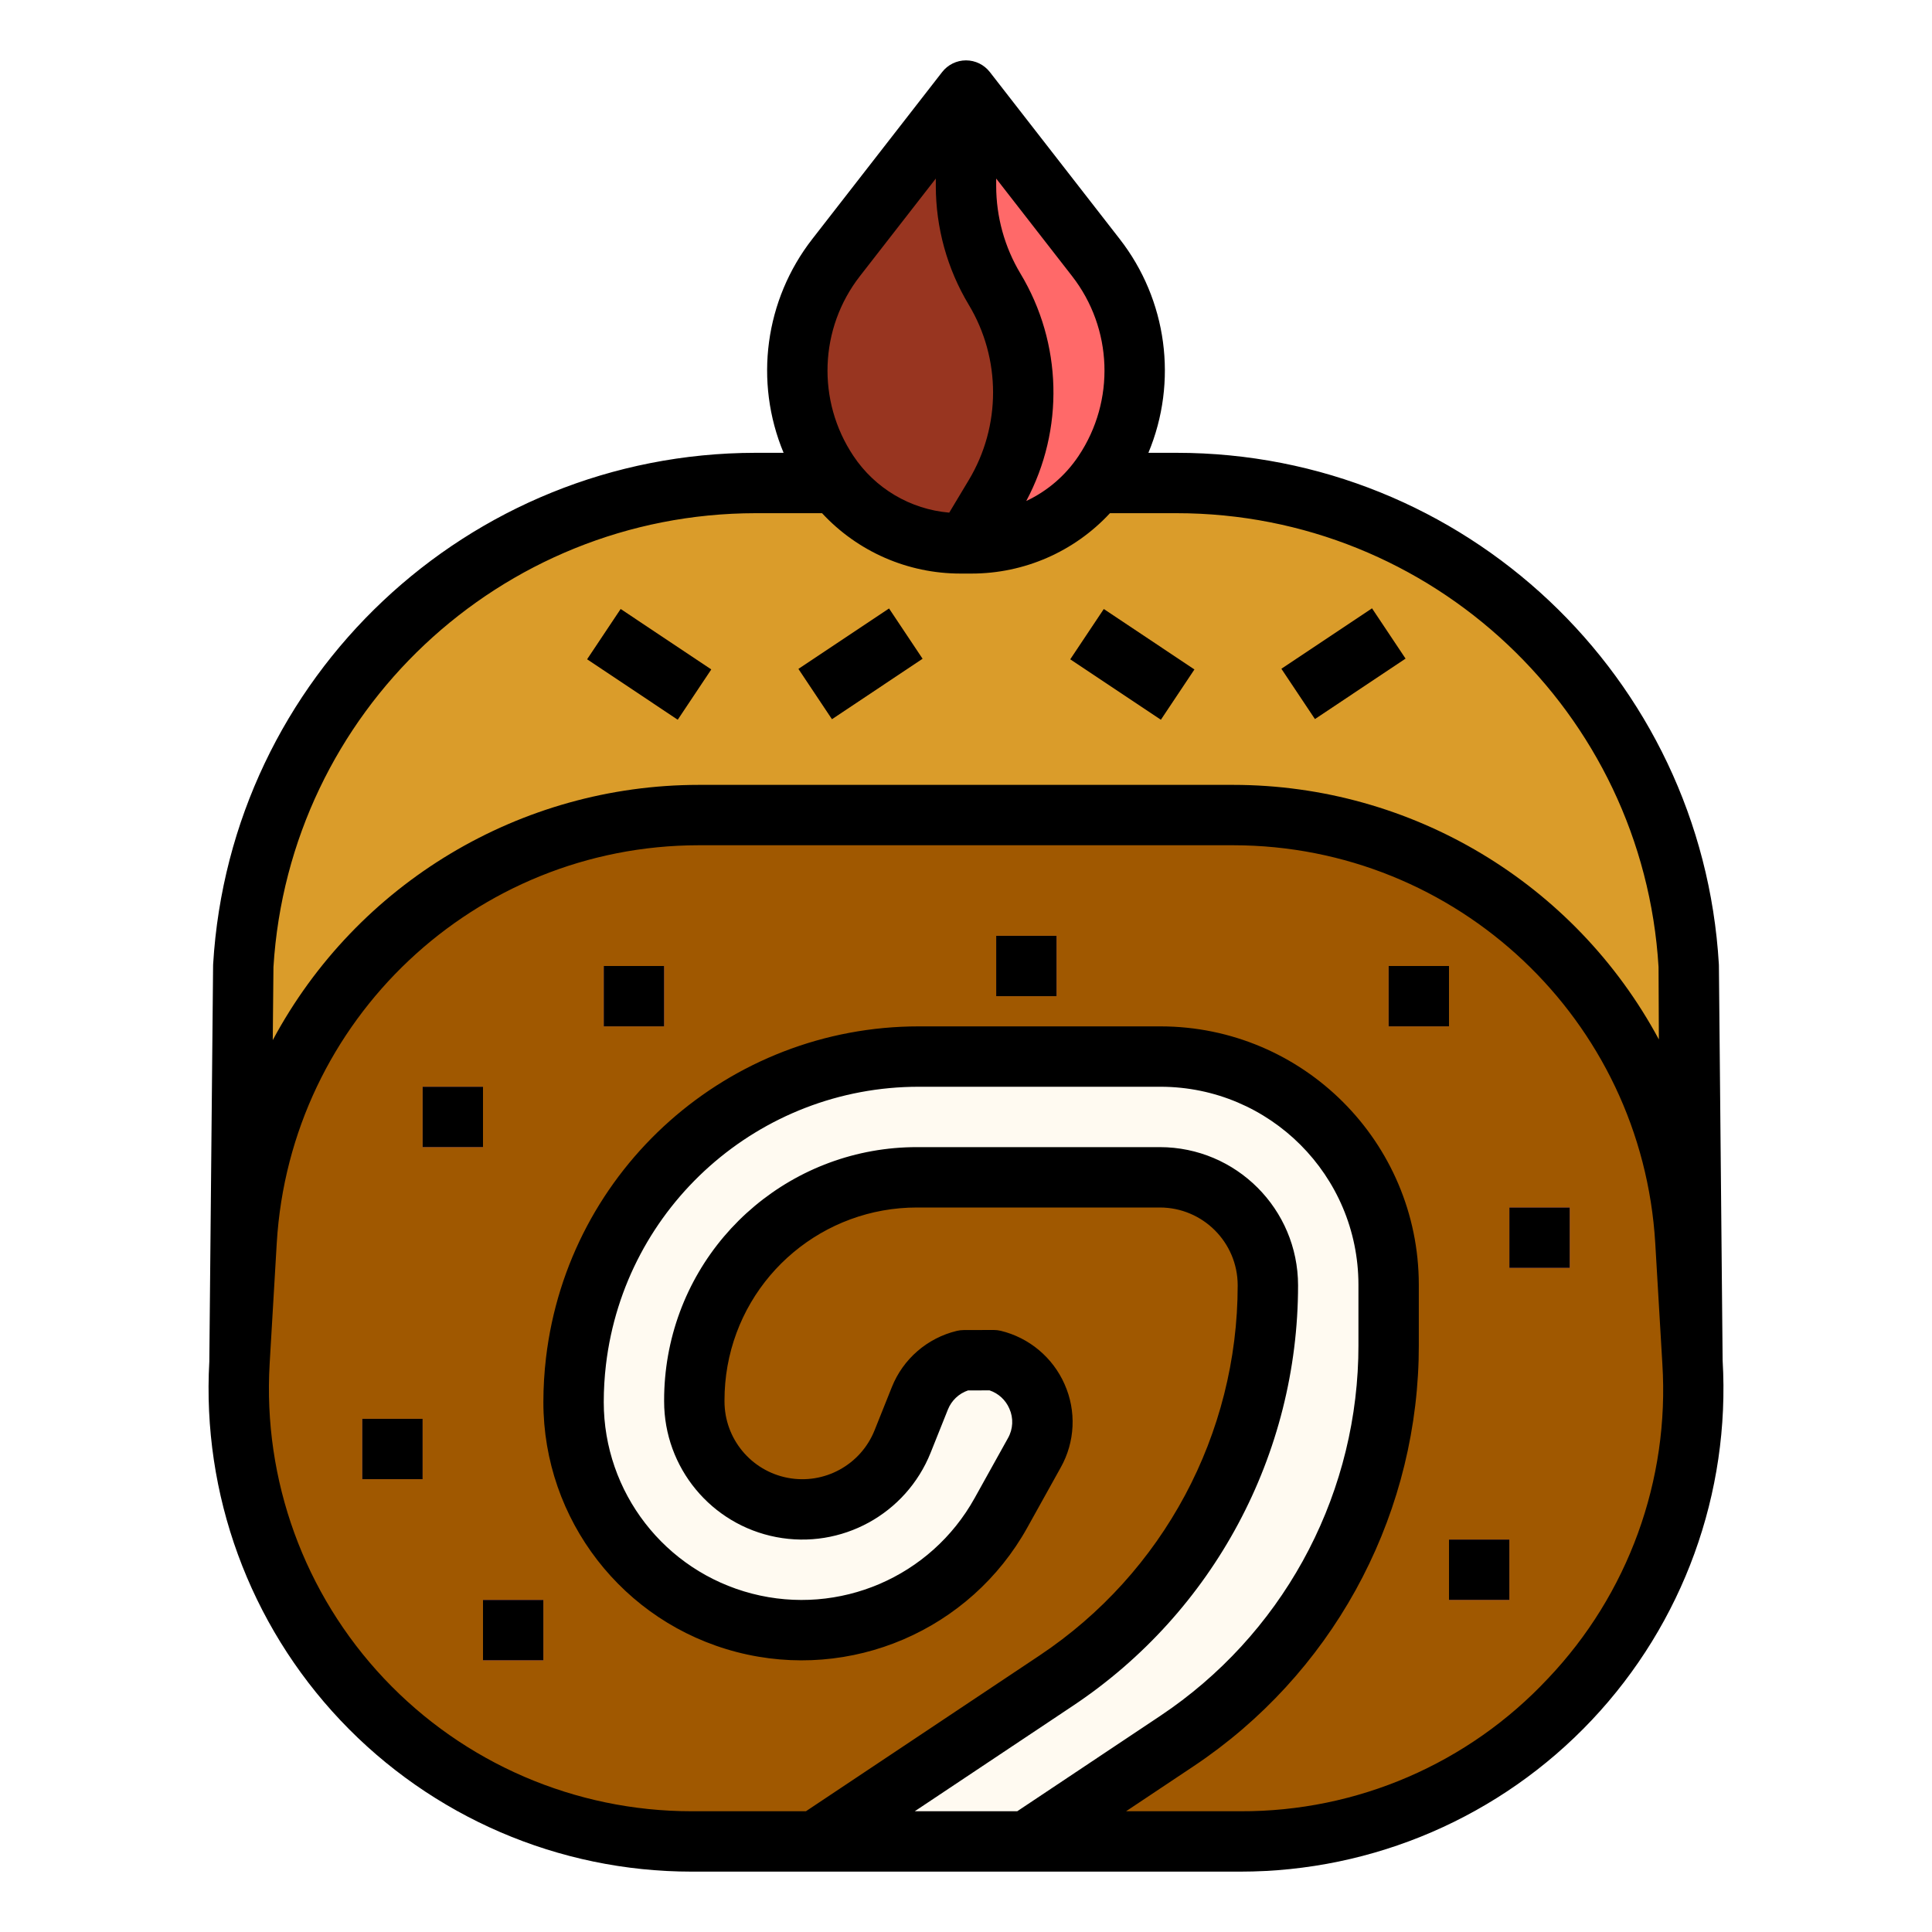
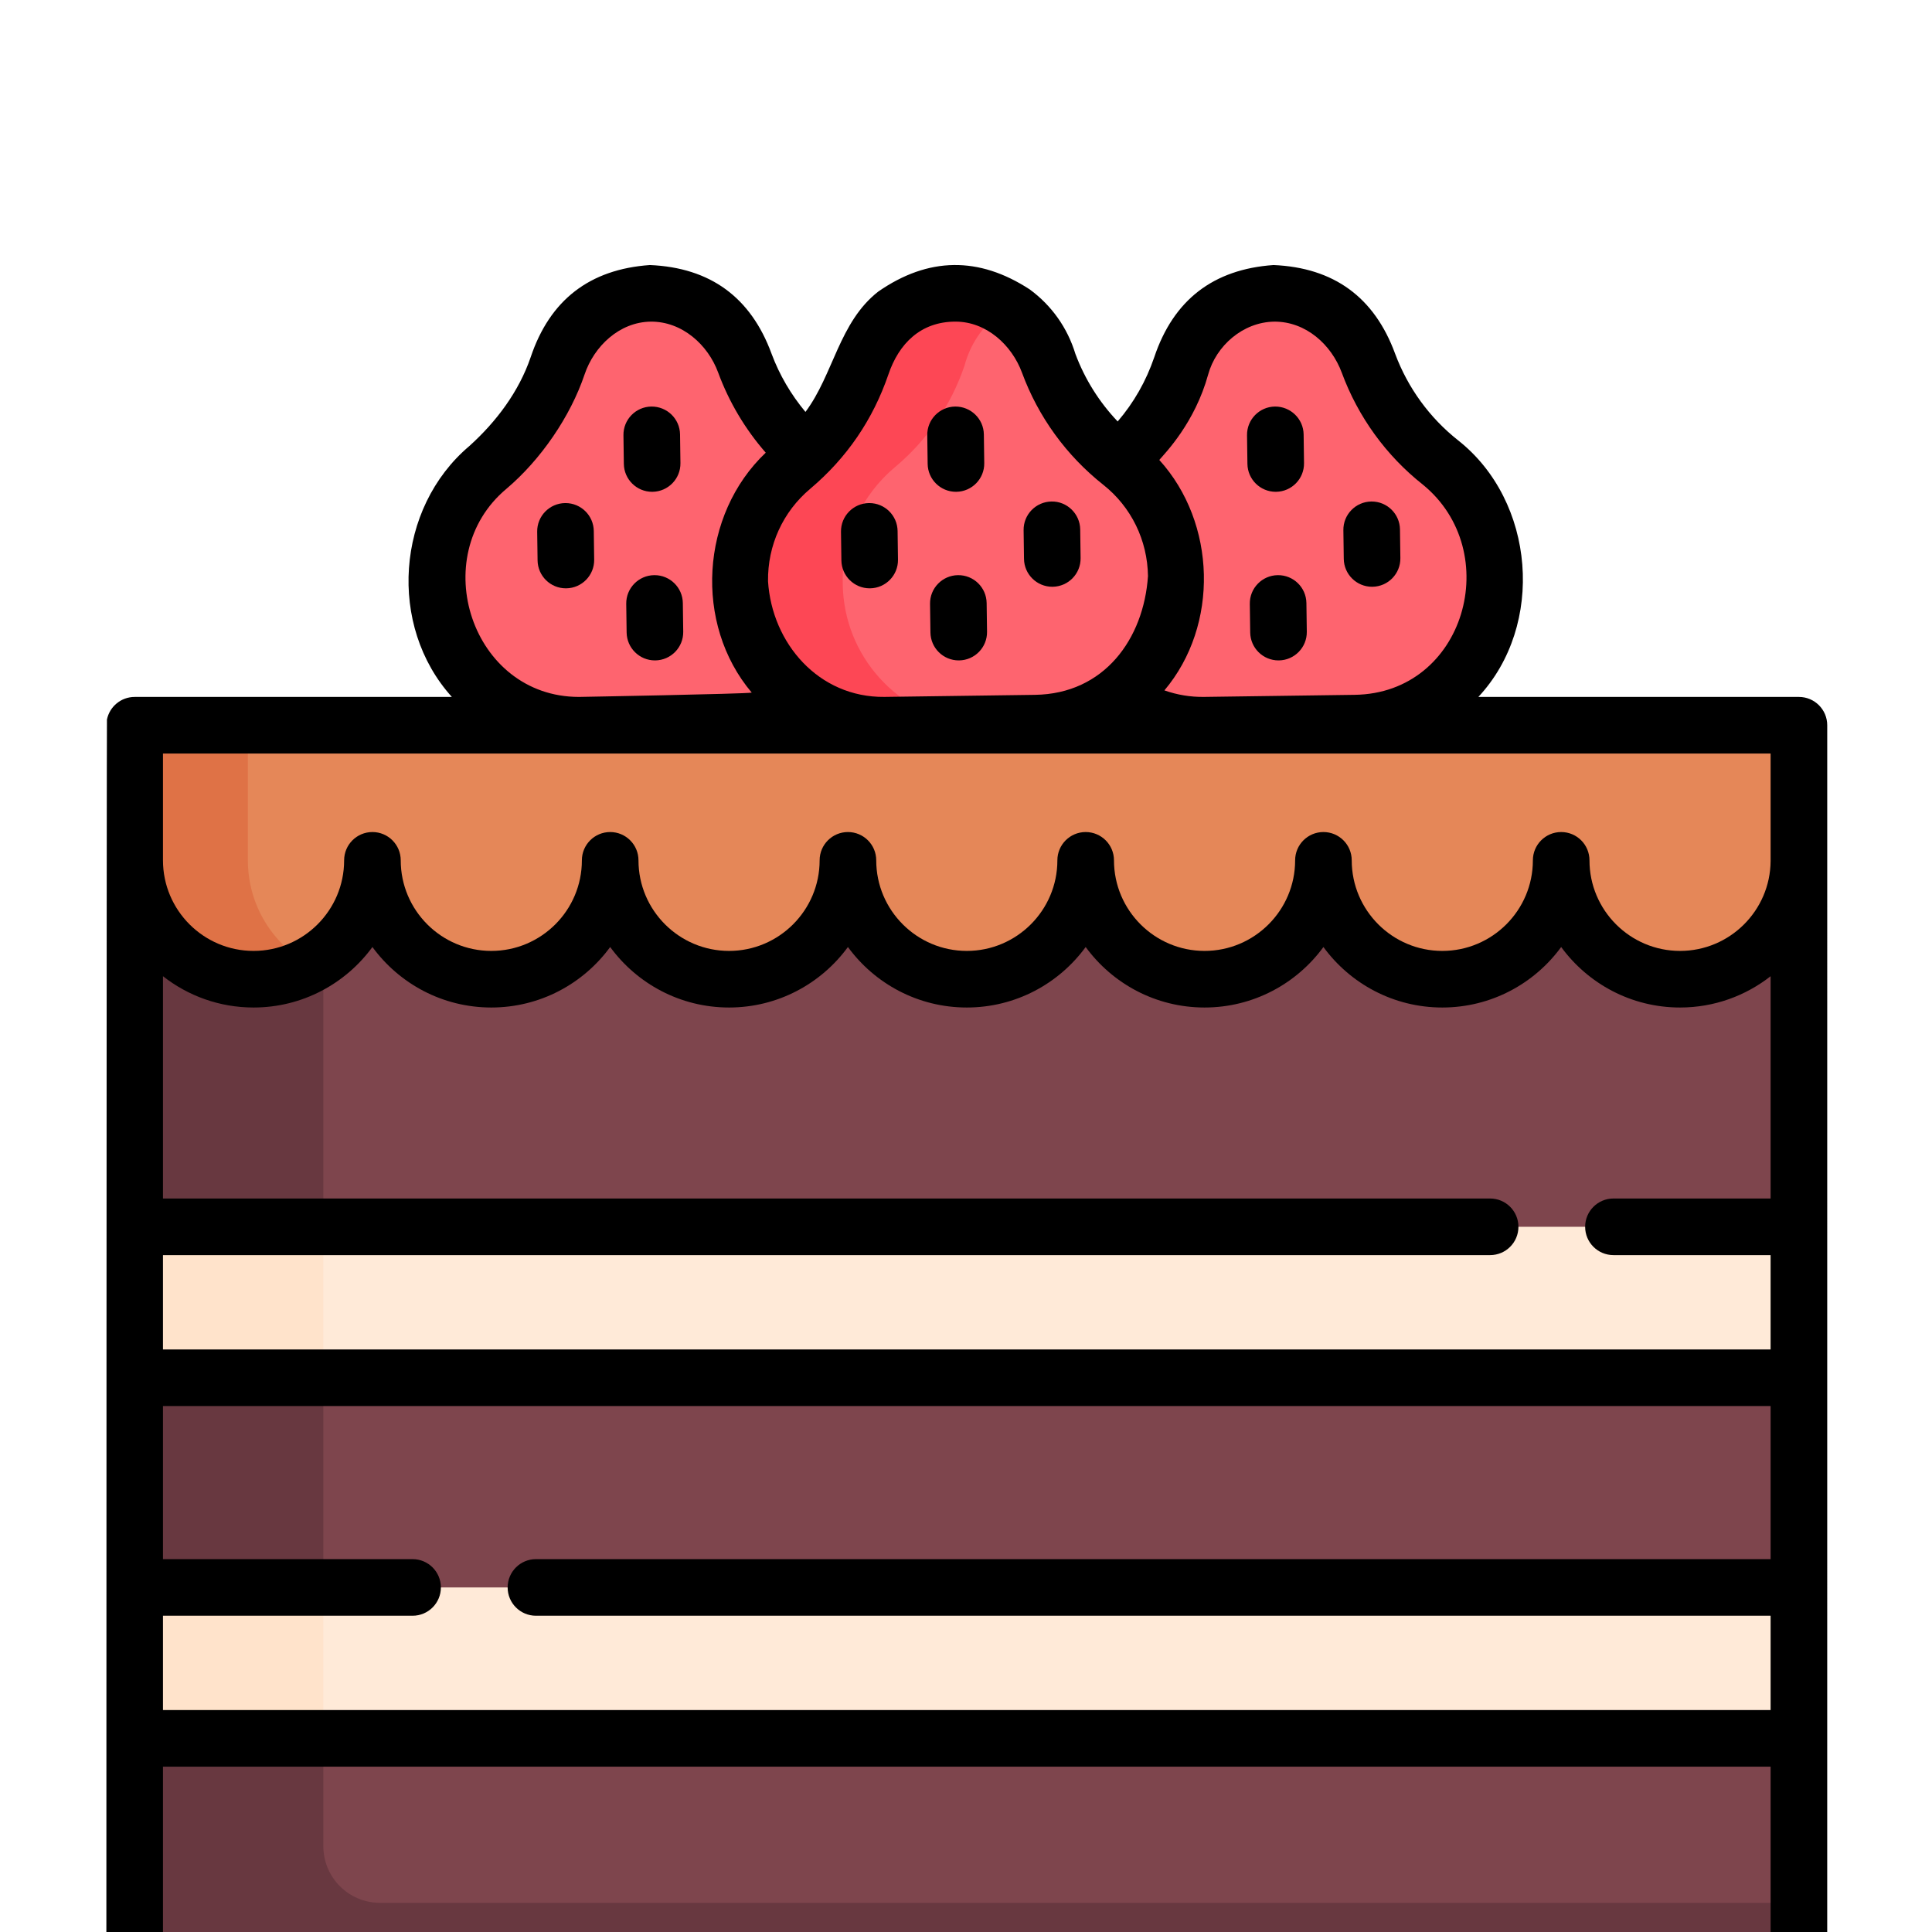
<svg xmlns="http://www.w3.org/2000/svg" version="1.1" width="512" height="512" x="0" y="0" viewBox="0 0 512 512" style="enable-background:new 0 0 512 512" xml:space="preserve" class="">
-   <g>
-     <g id="filled_outline" data-name="filled outline">
-       <path d="m65.356 240.953-1.883 120 384.527-.953-.471-104a135.985 135.985 0 0 0 -135.75-128h-111.558a135.985 135.985 0 0 0 -135.75 128" fill="#da9c2a" data-original="#da922a" style="" class="" />
-       <path d="m328.734 488h-145.468a120 120 0 0 1 -119.793-127.047l1.883-32a120 120 0 0 1 119.793-112.953h141.7a120 120 0 0 1 119.795 112.953l1.883 32a120 120 0 0 1 -119.793 127.047z" fill="#a05800" data-original="#ffb1b5" style="" class="" />
-       <path d="m272 488 39.938-26.625a125.9 125.9 0 0 0 56.062-104.753v-16.184a60.438 60.438 0 0 0 -60.438-60.438h-64a91.562 91.562 0 0 0 -91.562 91.562 60.438 60.438 0 0 0 60.438 60.438 60.437 60.437 0 0 0 52.832-31.087l8.838-15.908a16.831 16.831 0 0 0 -14.708-25.005 16.831 16.831 0 0 0 -15.627 10.58l-4.573 11.428a28.622 28.622 0 0 1 -26.578 17.992 28.621 28.621 0 0 1 -28.622-28.622v-.306a59.071 59.071 0 0 1 59.072-59.072h64.306a28.621 28.621 0 0 1 28.622 28.622 125.9 125.9 0 0 1 -56.062 104.753l-63.938 42.625z" fill="#fffaf1" data-original="#fbd699" style="" class="" />
-       <path d="m164 161.578h16v28.844h-16z" fill="#a45e14" transform="matrix(.555 -.832 .832 .555 -69.849 221.485)" data-original="#a45e14" style="" class="" />
-       <path d="m213.578 168h28.844v16h-28.844z" fill="#a45e14" transform="matrix(.832 -.555 .555 .832 -59.335 156.031)" data-original="#a45e14" style="" class="" />
-       <path d="m292 161.578h16v28.844h-16z" fill="#a45e14" transform="matrix(.555 -.832 .832 .555 -12.851 327.988)" data-original="#a45e14" style="" class="" />
-       <path d="m341.578 168h28.844v16h-28.844z" fill="#a45e14" transform="matrix(.832 -.555 .555 .832 -37.837 227.032)" data-original="#a45e14" style="" class="" />
-       <g fill="#f388a2">
-         <path d="m112 288h16v16h-16z" fill="#f388a2" data-original="#f388a2" style="" class="" />
-         <path d="m264 248h16v16h-16z" fill="#f388a2" data-original="#f388a2" style="" class="" />
-         <path d="m368 256h16v16h-16z" fill="#f388a2" data-original="#f388a2" style="" class="" />
-         <path d="m400 320h16v16h-16z" fill="#f388a2" data-original="#f388a2" style="" class="" />
-         <path d="m384 408h16v16h-16z" fill="#f388a2" data-original="#f388a2" style="" class="" />
-         <path d="m160 256h16v16h-16z" fill="#f388a2" data-original="#f388a2" style="" class="" />
-         <path d="m128 424h16v16h-16z" fill="#f388a2" data-original="#f388a2" style="" class="" />
-         <path d="m96 376h16v16h-16z" fill="#f388a2" data-original="#f388a2" style="" class="" />
+   <g transform="matrix(1,0,0,1,5.684341886080802e-14,70)">
+     <g>
+       <path d="m35.691 122.194h441.044v332.069h-441.044z" fill="#7e454d" data-original="#7e454d" style="" class="" />
+       <path d="m476.73 434.267v20h-441.04v-332.07h50v297.07c0 8.284 6.716 15 15 15z" fill="#683840" data-original="#683840" style="" class="" />
+       <path d="m35.691 350.688h441.044v40h-441.044z" fill="#ffead8" data-original="#ffead8" style="" />
+       <path d="m35.691 255.113h441.044v40h-441.044z" fill="#ffead8" data-original="#ffead8" style="" />
+       <path d="m35.69 350.685h50v40h-50z" fill="#ffe3cb" data-original="#ffe3cb" style="" />
+       <path d="m35.69 255.11h50v40h-50z" fill="#ffe3cb" data-original="#ffe3cb" style="" />
+       <path d="m469.5 504.263h-427c-19.33 0-35-15.67-35-35v-15h497v15c0 19.33-15.67 35-35 35z" fill="#98e5fb" data-original="#98e5fb" style="" />
+       <path d="m92.5 504.262h-50c-19.33 0-35-15.67-35-35v-15h50v15c0 19.33 15.67 35 35 35z" fill="#62dbfa" data-original="#62dbfa" style="" />
+       <path d="m35.691 122.194v35.804c0 17.399 14.104 31.503 31.503 31.503 17.399 0 31.503-14.104 31.503-31.503 0 17.399 14.104 31.503 31.503 31.503 17.399 0 31.503-14.104 31.503-31.503 0 17.399 14.104 31.503 31.503 31.503 17.399 0 31.503-14.104 31.503-31.503 0 17.399 14.104 31.503 31.503 31.503 17.399 0 31.503-14.104 31.503-31.503 0 17.399 14.104 31.503 31.503 31.503 17.399 0 31.503-14.104 31.503-31.503 0 17.399 14.104 31.503 31.503 31.503 17.399 0 31.503-14.104 31.503-31.503 0 17.399 14.104 31.503 31.503 31.503 17.399 0 31.503-14.104 31.503-31.503v-35.804z" fill="#e58758" data-original="#e58758" style="" class="" />
+       <path d="m82.19 185.711c-4.46 2.42-9.57 3.79-15 3.79-17.39 0-31.5-14.1-31.5-31.5v-35.81h30v35.81c0 11.97 6.67 22.37 16.5 27.71z" fill="#df7246" data-original="#df7246" style="" class="" />
+       <g fill="#fe646f">
+         <path d="m339.151 121.908 19.945-.267c20.931-.283 37.669-17.483 37.382-38.414l-.009-.651c-.162-11.798-5.549-22.742-14.671-29.967l-.052-.041c-8.683-6.874-15.3-16.008-19.126-26.399-1.637-5.531-5.01-10.177-9.421-13.423-4.404-3.246-9.846-5.09-15.612-5.011s-11.155 2.071-15.469 5.437c-4.32 3.366-7.565 8.102-9.05 13.676-1.77 5.246-4.246 10.195-7.34 14.725-3.095 4.527-6.811 8.634-11.055 12.187l-.05.042c-8.921 7.473-14.006 18.56-13.845 30.358l.009.651c.287 20.931 17.49 37.665 38.42 37.376z" fill="#fe646f" data-original="#fe646f" style="" class="" />
+         <path d="m173.896 121.908 19.945-.267c20.931-.283 37.669-17.483 37.382-38.414l-.009-.651c-.162-11.798-5.549-22.742-14.671-29.967l-.052-.041c-8.683-6.874-15.3-16.008-19.126-26.399-1.637-5.531-5.01-10.177-9.421-13.423-4.404-3.246-9.846-5.09-15.612-5.011s-11.155 2.071-15.469 5.437c-4.32 3.366-7.565 8.102-9.05 13.676-1.77 5.246-4.246 10.195-7.34 14.725-3.095 4.527-6.811 8.634-11.055 12.187l-.05.042c-8.921 7.473-14.006 18.56-13.845 30.358l.009.651c.287 20.931 17.49 37.665 38.42 37.376z" fill="#fe646f" data-original="#fe646f" style="" class="" />
+         <path d="m254.408 121.908 19.945-.267c20.931-.283 37.669-17.483 37.382-38.414l-.009-.651c-.162-11.798-5.549-22.742-14.671-29.967l-.052-.041c-8.683-6.874-15.3-16.008-19.126-26.399-1.637-5.531-5.01-10.177-9.421-13.423-4.404-3.246-9.846-5.09-15.612-5.011s-11.155 2.071-15.469 5.437c-4.32 3.366-7.565 8.102-9.05 13.676-1.77 5.246-4.246 10.195-7.34 14.725-3.095 4.527-6.811 8.634-11.055 12.187l-.05.042c-8.921 7.473-14.006 18.56-13.845 30.358l.009.651c.287 20.931 17.49 37.665 38.42 37.376z" fill="#fe646f" data-original="#fe646f" style="" class="" />
      </g>
-       <path d="m300.69 98.2a48.787 48.787 0 0 1 -8.19 27.06 42.1 42.1 0 0 1 -35.03 18.74h-2.94a42.092 42.092 0 0 1 -35.03-18.74 48.8 48.8 0 0 1 2.09-57.01l34.41-44.25 34.41 44.25a48.718 48.718 0 0 1 10.28 29.95z" fill="#983520" data-original="#eaeae8" style="" class="" />
-       <path d="m300.69 98.2a48.787 48.787 0 0 1 -8.19 27.06 42.1 42.1 0 0 1 -35.03 18.74h-1.47l7.58-12.63a53.189 53.189 0 0 0 0-54.74 53.134 53.134 0 0 1 -7.58-27.36v-25.27l34.41 44.25a48.718 48.718 0 0 1 10.28 29.95z" fill="#ff6969" data-original="#dbdbdb" style="" class="" />
-       <path d="m456.513 360.483-.983-104.519c0-.145-.006-.289-.014-.433a143.973 143.973 0 0 0 -143.736-135.531h-7.441a56.7 56.7 0 0 0 -7.611-56.666l-34.413-44.246a8 8 0 0 0 -12.63 0l-34.413 44.246a56.7 56.7 0 0 0 -7.611 56.666h-7.441a144.136 144.136 0 0 0 -143.736 135.53c-.007.131-.012.262-.013.394l-1 104.9a127.995 127.995 0 0 0 127.795 135.176h145.468a128 128 0 0 0 127.779-135.517zm-170.673-239.665a34.047 34.047 0 0 1 -13.872 11.949 61.065 61.065 0 0 0 -1.528-60.25 45.2 45.2 0 0 1 -6.44-23.25v-1.95l20.1 25.84a40.731 40.731 0 0 1 1.74 47.661zm-57.94-47.661 20.1-25.84v1.95a61.206 61.206 0 0 0 8.72 31.483 45.107 45.107 0 0 1 0 46.5l-5.163 8.606a34 34 0 0 1 -25.4-15.038 40.731 40.731 0 0 1 1.743-47.661zm-27.68 62.843h17.631a49.962 49.962 0 0 0 36.677 16h2.944a49.962 49.962 0 0 0 36.677-16h17.631a127.973 127.973 0 0 1 127.751 120.256l.086 19.208a128.138 128.138 0 0 0 -112.765-67.464h-141.7a128.143 128.143 0 0 0 -112.869 67.645l.185-19.369a128.122 128.122 0 0 1 127.752-120.276zm42.2 344 41.956-27.973a133.9 133.9 0 0 0 59.624-111.407 36.662 36.662 0 0 0 -36.62-36.62h-64.31a66.977 66.977 0 0 0 -66.037 55.255 67.892 67.892 0 0 0 -1.033 11.815v.31a36.624 36.624 0 0 0 70.628 13.6l4.578-11.448a8.807 8.807 0 0 1 5.322-5.054l5.716-.014a8.74 8.74 0 0 1 5.246 4.832 8.634 8.634 0 0 1 -.372 7.828l-8.841 15.9a52.436 52.436 0 0 1 -98.277-25.464 84.655 84.655 0 0 1 .585-9.895 83.5 83.5 0 0 1 82.975-73.665h64a52.5 52.5 0 0 1 52.44 52.44v16.18c0 1.133-.019 2.256-.046 3.353a118.059 118.059 0 0 1 -52.454 94.741l-37.922 25.286zm167.8-35.165a110.942 110.942 0 0 1 -81.486 35.165h-30.314l17.956-11.973a134.093 134.093 0 0 0 59.572-107.627c.031-1.256.052-2.513.052-3.78v-16.18a68.517 68.517 0 0 0 -68.44-68.44h-64a99.507 99.507 0 0 0 -98.86 87.79 100.676 100.676 0 0 0 -.7 11.77 68.436 68.436 0 0 0 128.262 33.24l8.842-15.9a24.609 24.609 0 0 0 1.023-22.062 24.915 24.915 0 0 0 -16.927-14.164 8.031 8.031 0 0 0 -1.84-.214h-.04l-7.9.02a7.965 7.965 0 0 0 -1.858.219 24.781 24.781 0 0 0 -17.22 14.911l-4.568 11.425a20.623 20.623 0 0 1 -39.774-7.655v-.31a51.894 51.894 0 0 1 .786-9.016 50.992 50.992 0 0 1 50.284-42.054h64.31a20.643 20.643 0 0 1 20.62 20.62 117.9 117.9 0 0 1 -52.5 98.094l-61.923 41.286h-30.311a112 112 0 0 1 -111.807-118.577l1.883-32a112.114 112.114 0 0 1 111.806-105.423h141.7a112.114 112.114 0 0 1 111.81 105.423l1.883 32a110.944 110.944 0 0 1 -30.319 83.412z" fill="#000000" data-original="#000000" style="" class="" />
-       <path d="m164 161.578h16v28.844h-16z" transform="matrix(.555 -.832 .832 .555 -69.849 221.485)" fill="#000000" data-original="#000000" style="" class="" />
-       <path d="m213.578 168h28.844v16h-28.844z" transform="matrix(.832 -.555 .555 .832 -59.335 156.031)" fill="#000000" data-original="#000000" style="" class="" />
-       <path d="m292 161.578h16v28.844h-16z" transform="matrix(.555 -.832 .832 .555 -12.851 327.988)" fill="#000000" data-original="#000000" style="" class="" />
-       <path d="m341.578 168h28.844v16h-28.844z" transform="matrix(.832 -.555 .555 .832 -37.837 227.032)" fill="#000000" data-original="#000000" style="" class="" />
-       <path d="m112 288h16v16h-16z" fill="#000000" data-original="#000000" style="" class="" />
-       <path d="m264 248h16v16h-16z" fill="#000000" data-original="#000000" style="" class="" />
-       <path d="m368 256h16v16h-16z" fill="#000000" data-original="#000000" style="" class="" />
-       <path d="m400 320h16v16h-16z" fill="#000000" data-original="#000000" style="" class="" />
-       <path d="m384 408h16v16h-16z" fill="#000000" data-original="#000000" style="" class="" />
-       <path d="m160 256h16v16h-16z" fill="#000000" data-original="#000000" style="" class="" />
-       <path d="m128 424h16v16h-16z" fill="#000000" data-original="#000000" style="" class="" />
-       <path d="m96 376h16v16h-16z" fill="#000000" data-original="#000000" style="" class="" />
+       <path d="m266.849 11.653c-.755.464-1.483.973-2.183 1.519-4.321 3.366-7.56 8.106-9.043 13.673-1.774 5.249-4.249 10.198-7.342 14.729-3.102 4.521-6.814 8.634-11.063 12.191l-.045.036c-8.925 7.478-14.01 18.559-13.846 30.358l.009.655c.264 19.105 14.638 34.716 33.06 37.063l-1.983.027-19.951.282c-20.924.291-38.127-16.448-38.418-37.372l-.009-.655c-.164-11.799 4.922-22.88 13.846-30.358l.045-.036c4.249-3.557 7.96-7.669 11.063-12.191 3.093-4.531 5.568-9.48 7.342-14.729 1.483-5.568 4.722-10.307 9.043-13.673 4.312-3.366 9.707-5.358 15.475-5.44 5.075-.064 9.906 1.356 14 3.921z" fill="#fd4755" data-original="#fd4755" style="" class="" />
+       <g>
+         <path d="m338.61 82.422c-4.142.057-7.454 3.46-7.397 7.602l.104 7.594c.057 4.107 3.403 7.397 7.498 7.397.035 0 .07 0 .104-.001 4.142-.057 7.454-3.46 7.397-7.602l-.104-7.594c-.057-4.141-3.45-7.448-7.602-7.396z" fill="#000000" data-original="#000000" style="" class="" />
+         <path d="m363.611 85.499c.035 0 .07 0 .104-.001 4.142-.057 7.454-3.46 7.397-7.602l-.104-7.594c-.057-4.107-3.403-7.397-7.498-7.397-.035 0-.07 0-.104.001-4.142.057-7.454 3.46-7.397 7.602l.104 7.594c.057 4.107 3.403 7.397 7.498 7.397z" fill="#000000" data-original="#000000" style="" class="" />
+         <path d="m338.078 60.332c.035 0 .07 0 .104-.001 4.142-.057 7.454-3.46 7.397-7.602l-.104-7.594c-.057-4.142-3.47-7.434-7.602-7.396-4.142.057-7.454 3.46-7.397 7.602l.104 7.594c.057 4.107 3.404 7.397 7.498 7.397z" fill="#000000" data-original="#000000" style="" class="" />
+         <path d="m173.46 82.421c-.035 0-.07 0-.104.001-4.142.057-7.454 3.46-7.397 7.602l.104 7.594c.057 4.107 3.403 7.397 7.498 7.397.035 0 .07 0 .104-.001 4.142-.057 7.454-3.46 7.397-7.602l-.104-7.594c-.057-4.107-3.404-7.397-7.498-7.397z" fill="#000000" data-original="#000000" style="" class="" />
+         <path d="m149.962 85.913c.035 0 .07 0 .104-.001 4.142-.057 7.454-3.46 7.397-7.602l-.104-7.594c-.057-4.107-3.403-7.397-7.498-7.397-.035 0-.07 0-.104.001-4.142.057-7.454 3.46-7.397 7.602l.104 7.594c.057 4.106 3.404 7.397 7.498 7.397z" fill="#000000" data-original="#000000" style="" class="" />
+         <path d="m172.823 60.332c.035 0 .07 0 .104-.001 4.142-.057 7.454-3.46 7.397-7.602l-.104-7.594c-.057-4.142-3.449-7.434-7.602-7.396-4.142.057-7.454 3.46-7.397 7.602l.104 7.594c.057 4.107 3.404 7.397 7.498 7.397z" fill="#000000" data-original="#000000" style="" class="" />
+         <path d="m253.868 82.422c-4.142.057-7.454 3.46-7.397 7.602l.104 7.594c.057 4.107 3.403 7.397 7.498 7.397.035 0 .07 0 .104-.001 4.142-.057 7.454-3.46 7.397-7.602l-.104-7.594c-.057-4.141-3.449-7.448-7.602-7.396z" fill="#000000" data-original="#000000" style="" class="" />
+         <path d="m278.869 85.499c.035 0 .07 0 .104-.001 4.142-.057 7.454-3.46 7.397-7.602l-.104-7.594c-.057-4.142-3.5-7.479-7.602-7.396-4.142.057-7.454 3.46-7.397 7.602l.104 7.594c.057 4.107 3.403 7.397 7.498 7.397z" fill="#000000" data-original="#000000" style="" class="" />
+         <path d="m230.475 85.913c.035 0 .07 0 .104-.001 4.142-.057 7.454-3.46 7.397-7.602l-.104-7.594c-.057-4.107-3.403-7.397-7.498-7.397-.035 0-.07 0-.104.001-4.142.057-7.454 3.46-7.397 7.602l.104 7.594c.057 4.106 3.403 7.397 7.498 7.397z" fill="#000000" data-original="#000000" style="" class="" />
+         <path d="m253.336 60.332c.035 0 .07 0 .104-.001 4.142-.057 7.454-3.46 7.397-7.602l-.104-7.594c-.057-4.142-3.468-7.434-7.602-7.396-4.142.057-7.454 3.46-7.397 7.602l.104 7.594c.057 4.107 3.404 7.397 7.498 7.397z" fill="#000000" data-original="#000000" style="" class="" />
+         <path d="m504.5 446.766h-20.27l.005-324.572c0-4.143-3.358-7.5-7.5-7.5h-84.956c17.75-19.019 15.1-51.877-5.377-68.011-7.536-5.958-13.296-13.874-16.667-22.904-5.496-15.01-16.245-22.857-32.248-23.541-15.976 1.125-26.507 9.265-31.594 24.422-2.171 6.342-5.403 12.019-9.697 17.031-4.887-5.135-8.708-11.215-11.203-17.905-2.1-6.899-6.276-12.801-12.086-17.076-13.503-8.813-26.884-8.63-40.141.547-10.416 8.115-11.884 21.987-19.31 31.906-3.822-4.574-6.884-9.779-8.97-15.38-5.503-15.009-16.256-22.857-32.259-23.544-15.975 1.124-26.505 9.263-31.592 24.418-3.128 9.153-9.118 17.112-16.244 23.539-19.48 16.467-21.667 47.662-4.642 66.499h-84.059c-3.625 0-6.65 2.572-7.348 5.991-.1.488-.153 326.081-.153 326.081h-20.689c-4.142 0-7.5 3.357-7.5 7.5v15c0 23.435 19.065 42.5 42.5 42.5h427c23.435 0 42.5-19.065 42.5-42.5v-15c0-4.144-3.358-7.501-7.5-7.501zm-184.323-417.523c2.09-7.593 9.196-13.892 17.518-14.007 8.379-.041 15.129 6.086 17.889 13.524 4.316 11.708 11.756 21.975 21.468 29.652 21.761 17.731 11.25 55.333-18.052 55.725l-39.891.551c-3.644.053-7.187-.55-10.53-1.73 14.556-17.258 13.784-44.409-1.357-61.07 1.67-1.931 9.445-9.891 12.955-22.645zm-105.432 30.268c9.68-8.185 16.576-18.274 20.687-30.266 2.774-8.193 8.56-14.013 17.773-14.013 8.212 0 14.942 6.222 17.634 13.527 4.303 11.689 11.741 21.955 21.559 29.728 7.387 5.852 11.698 14.669 11.829 24.196-1.14 16.641-11.583 31.208-29.974 31.458l-39.893.546c-17.412.168-29.769-14.188-30.825-30.63-.131-9.521 3.937-18.453 11.21-24.546zm-80.559.045c9.123-7.704 16.979-19.185 20.731-30.313 2.504-7.465 9.204-13.891 17.517-14.007 8.322-.079 15.178 6.108 17.897 13.52 2.861 7.777 7.157 14.99 12.598 21.21-17.315 16.418-19.093 45.396-3.71 63.584-1.798.354-45.658 1.142-45.801 1.142-28.442-.001-40.55-37.281-19.232-55.136zm-90.996 70.141h426.04v28.494c-.104 13.147-10.828 23.811-23.999 23.811-13.235 0-24.003-10.768-24.003-24.003 0-4.143-3.358-7.5-7.5-7.5s-7.5 3.357-7.5 7.5c0 13.235-10.768 24.003-24.003 24.003s-24.003-10.768-24.003-24.003c0-4.143-3.358-7.5-7.5-7.5s-7.5 3.357-7.5 7.5c0 13.235-10.768 24.003-24.003 24.003s-24.003-10.768-24.003-24.003c0-4.143-3.358-7.5-7.5-7.5s-7.5 3.357-7.5 7.5c0 13.235-10.768 24.003-24.003 24.003s-24.003-10.768-24.003-24.003c0-4.143-3.358-7.5-7.5-7.5s-7.5 3.357-7.5 7.5c0 13.235-10.768 24.003-24.003 24.003s-24.003-10.768-24.003-24.003c0-4.143-3.358-7.5-7.5-7.5s-7.5 3.357-7.5 7.5c0 13.235-10.768 24.003-24.003 24.003s-24.003-10.768-24.003-24.003c0-4.143-3.358-7.5-7.5-7.5s-7.5 3.357-7.5 7.5c0 13.235-10.768 24.003-24.003 24.003s-24.005-10.768-24.005-24.004zm0 132.92h351.71c4.142 0 7.5-3.357 7.5-7.5s-3.358-7.5-7.5-7.5h-351.71v-58.911c6.624 5.19 14.956 8.295 24.004 8.295 12.925 0 24.402-6.319 31.503-16.031 7.101 9.712 18.578 16.031 31.503 16.031s24.402-6.319 31.503-16.031c7.101 9.712 18.578 16.031 31.503 16.031s24.402-6.319 31.503-16.031c7.101 9.712 18.578 16.031 31.503 16.031s24.402-6.319 31.503-16.031c7.101 9.712 18.578 16.031 31.503 16.031s24.402-6.319 31.503-16.031c7.101 9.712 18.578 16.031 31.503 16.031s24.402-6.319 31.503-16.031c7.101 9.712 18.577 16.031 31.503 16.031 9.046 0 17.375-3.104 23.999-8.291v58.906h-41.65c-4.142 0-7.5 3.357-7.5 7.5s3.358 7.5 7.5 7.5h41.65v25h-426.039zm0 95.57h66.15c4.142 0 7.5-3.357 7.5-7.5s-3.358-7.5-7.5-7.5h-66.15v-40.57h426.04v40.57h-327.2c-4.142 0-7.5 3.357-7.5 7.5s3.358 7.5 7.5 7.5h327.2v25h-426.04zm453.81 111.079c0 15.164-12.336 27.5-27.5 27.5h-427c-15.164 0-27.5-12.336-27.5-27.5v-7.5h254.1c4.142 0 7.5-3.357 7.5-7.5s-3.358-7.5-7.5-7.5h-225.91v-48.579h426.04v48.579h-167.45c-4.142 0-7.5 3.357-7.5 7.5s3.358 7.5 7.5 7.5h195.22z" fill="#000000" data-original="#000000" style="" class="" />
+       </g>
    </g>
  </g>
</svg>
